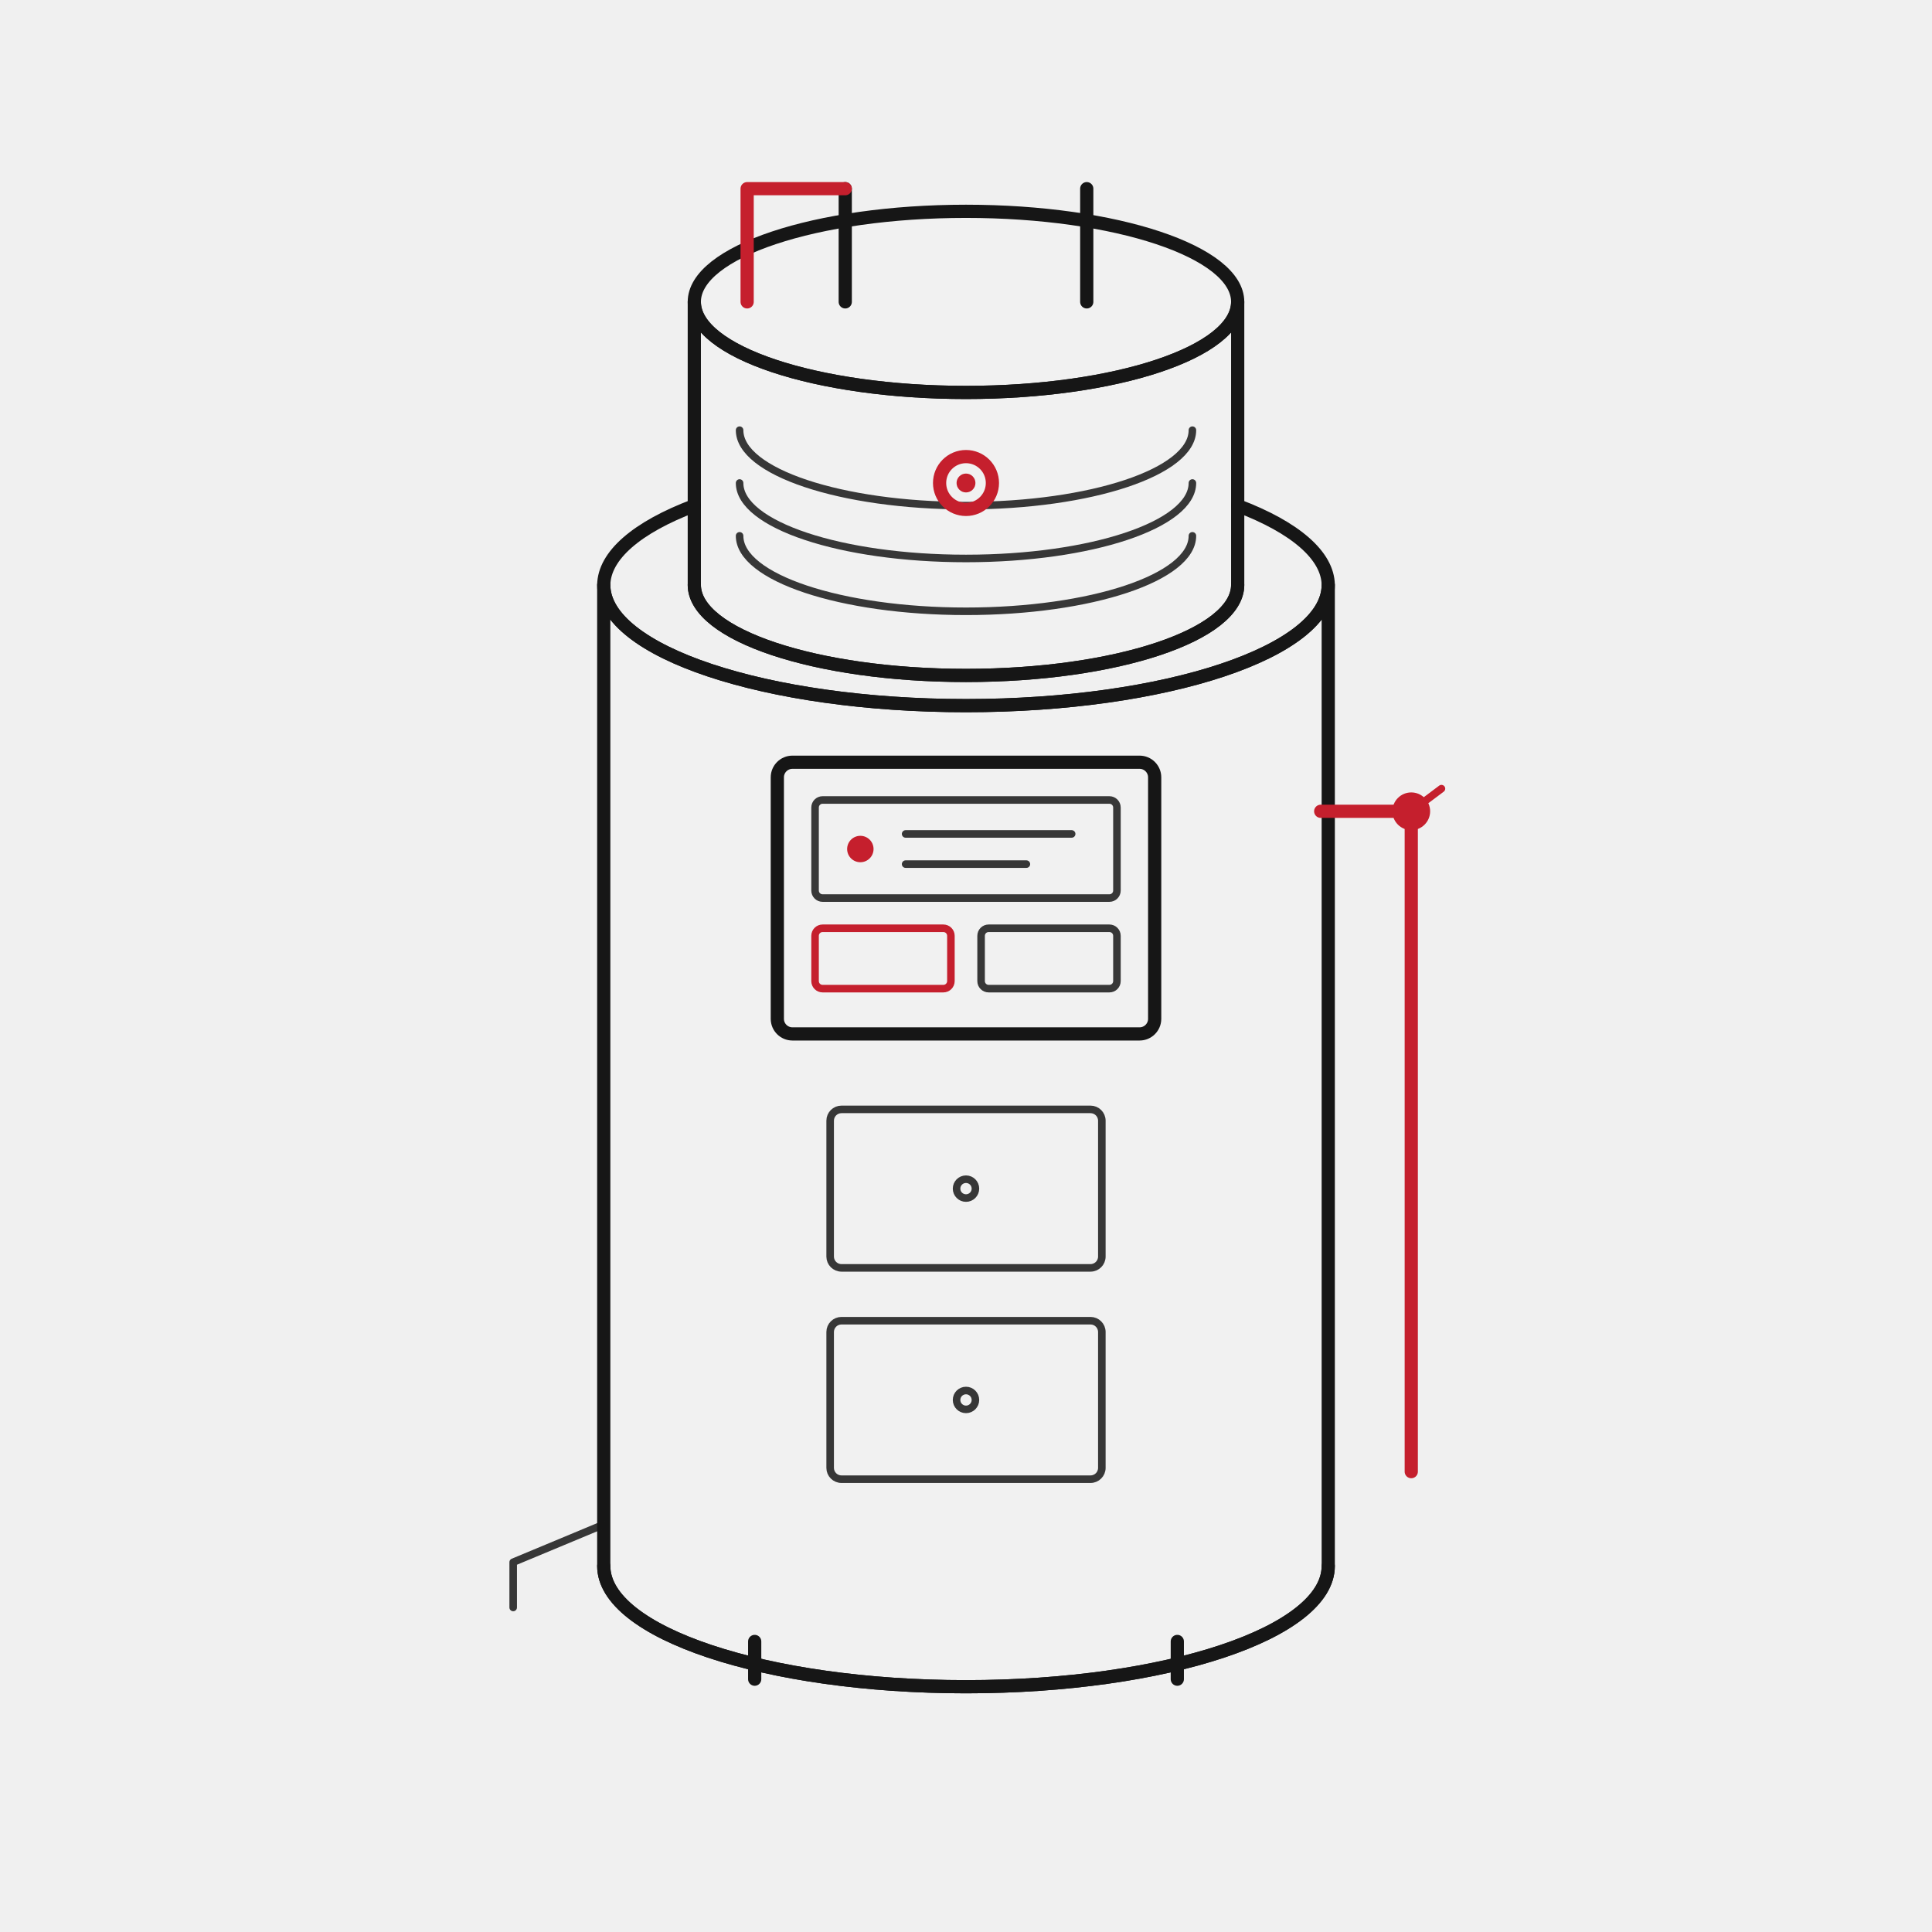
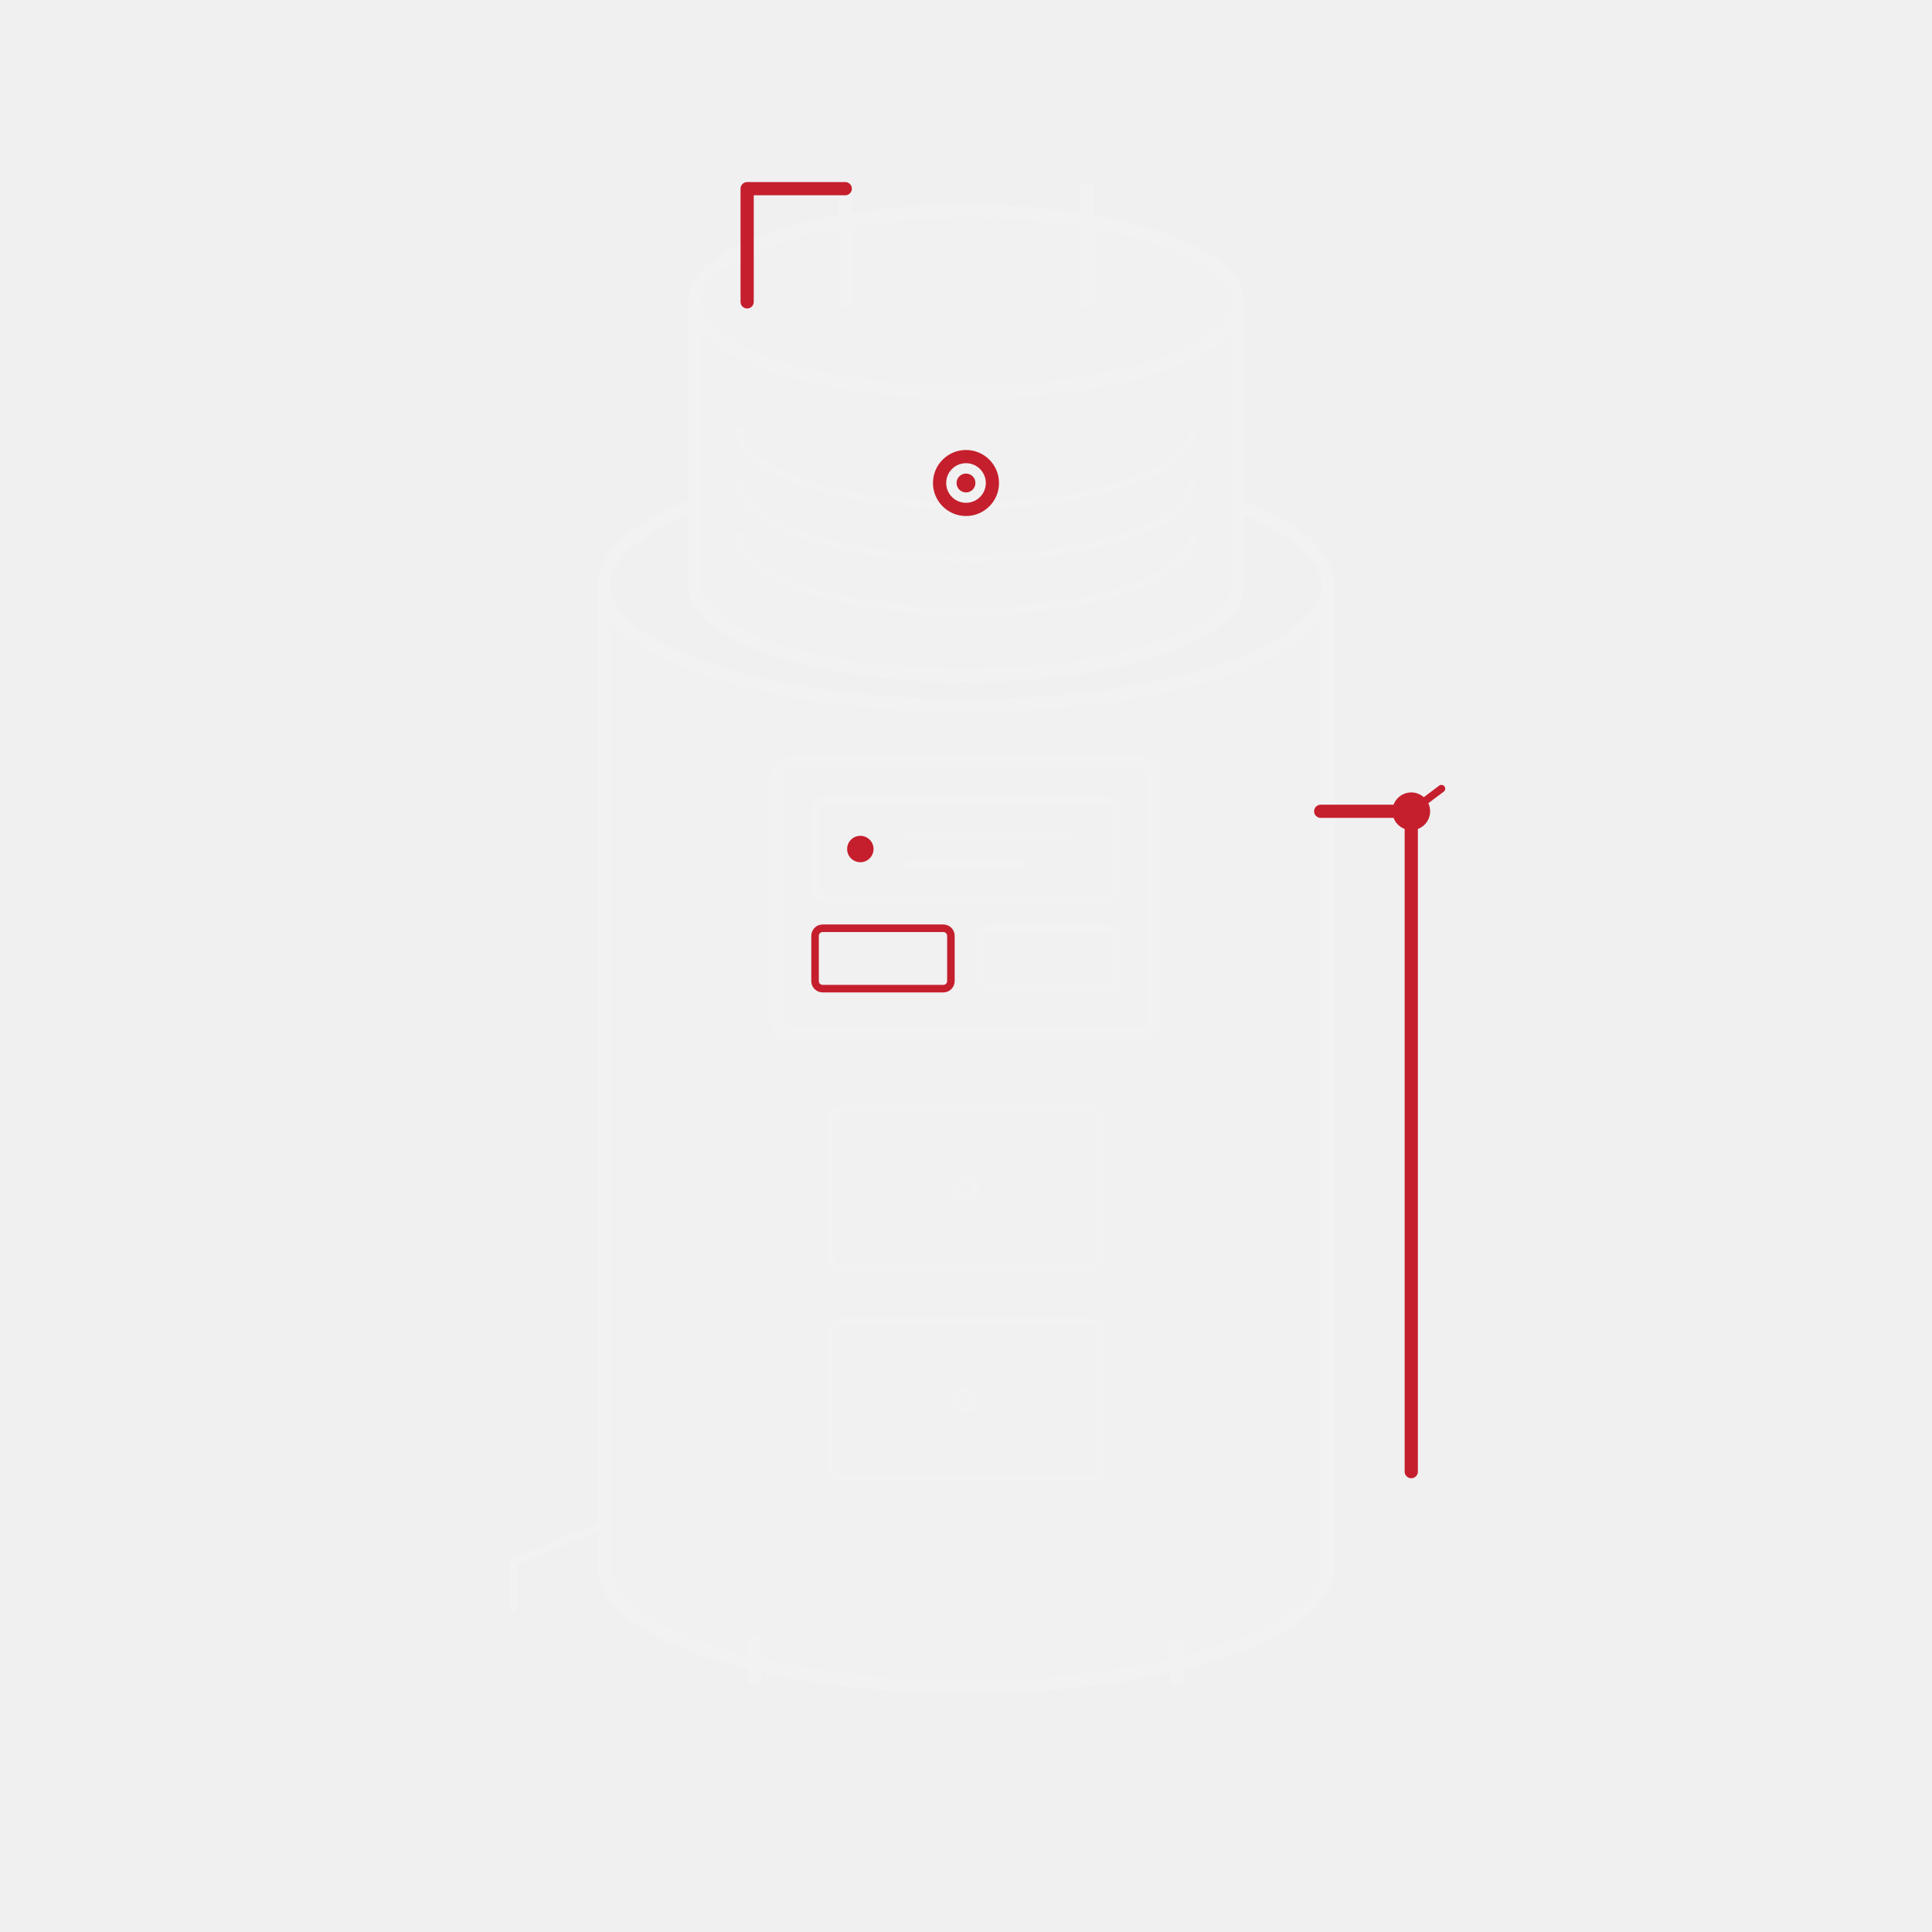
- <svg xmlns="http://www.w3.org/2000/svg" viewBox="0 0 512 512" fill="none" role="img" aria-label="Rheem 50-gal hybrid heat pump water heater isometric">
-   <style>
- .ln{fill:none;stroke:#161616;stroke-width:3.5;stroke-linejoin:round;stroke-linecap:round}
- .thin{fill:none;stroke:#161616;stroke-width:2;stroke-linejoin:round;stroke-linecap:round;opacity:.85}
- .face{fill:#fff;fill-opacity:.05;stroke:#161616;stroke-width:3.5;stroke-linejoin:round;stroke-linecap:round}
- .red{fill:none;stroke:#c51f2d;stroke-width:3.5;stroke-linejoin:round;stroke-linecap:round}
- .red-thin{fill:none;stroke:#c51f2d;stroke-width:2;stroke-linejoin:round;stroke-linecap:round}
- .red-fill{fill:#c51f2d;stroke:none}
- @media (prefers-color-scheme:dark){
- .ln,.thin{stroke:#F2F2F2}
- .face{stroke:#F2F2F2}
- }
- </style>
-   <path class="face" d="M160 155 V415 A 96 32 0 0 0 352 415 V155 A 96 32 0 0 1 160 155 Z" />
-   <path class="ln" d="M160 415 A 96 32 0 0 0 352 415" />
-   <path class="ln" d="M184 134 A 96 32 0 0 0 160 155 A 96 32 0 0 0 352 155 A 96 32 0 0 0 328 134" />
-   <path class="face" d="M184 80 V155 A 72 24 0 0 0 328 155 V80 A 72 24 0 0 1 184 80 Z" />
-   <ellipse class="face" cx="256" cy="80" rx="72" ry="24" />
-   <path class="ln" d="M184 155 A 72 24 0 0 0 328 155" />
-   <path class="thin" d="M196 114 A 60 20 0 0 0 316 114" />
-   <path class="thin" d="M196 128 A 60 20 0 0 0 316 128" />
-   <path class="thin" d="M196 142 A 60 20 0 0 0 316 142" />
-   <circle class="red" cx="256" cy="128" r="7" />
-   <circle cx="256" cy="128" r="2.5" class="red-fill" />
-   <path class="ln" d="M224 80 V50 M288 80 V50" />
-   <path class="red" d="M224 50 H198 V80" />
-   <path class="red" d="M350 215 H374 V390" />
-   <circle cx="374" cy="215" r="5" class="red-fill" />
-   <path class="red-thin" d="M374 215 L382 209" />
-   <rect class="ln" x="206" y="202" width="100" height="72" rx="4" />
-   <rect class="thin" x="216" y="212" width="80" height="26" rx="2" />
-   <circle cx="228" cy="225" r="3.5" class="red-fill" />
-   <path class="thin" d="M240 221 H284 M240 229 H272" />
-   <rect class="red-thin" x="216" y="246" width="36" height="16" rx="2" />
-   <rect class="thin" x="260" y="246" width="36" height="16" rx="2" />
-   <rect class="thin" x="220" y="294" width="72" height="42" rx="3" />
-   <circle cx="256" cy="315" r="2.5" class="thin" />
-   <rect class="thin" x="220" y="350" width="72" height="42" rx="3" />
-   <circle cx="256" cy="371" r="2.5" class="thin" />
-   <path class="thin" d="M160 404 L136 414 V426" />
-   <path class="ln" d="M200 435 V445 M312 435 V445" />
+ <svg xmlns="http://www.w3.org/2000/svg" viewBox="0 0 512 512" fill="none">
+   <path d="M160 155 V415 A 96 32 0 0 0 352 415 V155 A 96 32 0 0 1 160 155 Z" fill="#FFFFFF" fill-opacity="0.05" stroke="#F2F2F2" stroke-width="3.5" stroke-linecap="round" stroke-linejoin="round" />
+   <path d="M160 415 A 96 32 0 0 0 352 415" fill="none" stroke="#F2F2F2" stroke-width="3.5" stroke-linecap="round" stroke-linejoin="round" />
+   <path d="M184 134 A 96 32 0 0 0 160 155 A 96 32 0 0 0 352 155 A 96 32 0 0 0 328 134" fill="none" stroke="#F2F2F2" stroke-width="3.5" stroke-linecap="round" stroke-linejoin="round" />
+   <path d="M184 80 V155 A 72 24 0 0 0 328 155 V80 A 72 24 0 0 1 184 80 Z" fill="#FFFFFF" fill-opacity="0.05" stroke="#F2F2F2" stroke-width="3.5" stroke-linecap="round" stroke-linejoin="round" />
+   <ellipse cx="256" cy="80" rx="72" ry="24" fill="#FFFFFF" fill-opacity="0.05" stroke="#F2F2F2" stroke-width="3.5" stroke-linecap="round" stroke-linejoin="round" />
+   <path d="M184 155 A 72 24 0 0 0 328 155" fill="none" stroke="#F2F2F2" stroke-width="3.5" stroke-linecap="round" stroke-linejoin="round" />
+   <path d="M196 114 A 60 20 0 0 0 316 114" fill="none" stroke="#F2F2F2" stroke-width="2" stroke-linecap="round" stroke-linejoin="round" opacity="0.85" />
+   <path d="M196 128 A 60 20 0 0 0 316 128" fill="none" stroke="#F2F2F2" stroke-width="2" stroke-linecap="round" stroke-linejoin="round" opacity="0.85" />
+   <path d="M196 142 A 60 20 0 0 0 316 142" fill="none" stroke="#F2F2F2" stroke-width="2" stroke-linecap="round" stroke-linejoin="round" opacity="0.85" />
+   <circle cx="256" cy="128" r="7" fill="none" stroke="#C51F2D" stroke-width="3.5" stroke-linecap="round" stroke-linejoin="round" />
+   <circle cx="256" cy="128" r="2.5" fill="#C51F2D" stroke="none" />
+   <path d="M224 80 V50 M288 80 V50" fill="none" stroke="#F2F2F2" stroke-width="3.5" stroke-linecap="round" stroke-linejoin="round" />
+   <path d="M224 50 H198 V80" fill="none" stroke="#C51F2D" stroke-width="3.5" stroke-linecap="round" stroke-linejoin="round" />
+   <path d="M350 215 H374 V390" fill="none" stroke="#C51F2D" stroke-width="3.5" stroke-linecap="round" stroke-linejoin="round" />
+   <circle cx="374" cy="215" r="5" fill="#C51F2D" stroke="none" />
+   <path d="M374 215 L382 209" fill="none" stroke="#C51F2D" stroke-width="2" stroke-linecap="round" stroke-linejoin="round" />
+   <rect x="206" y="202" width="100" height="72" rx="4" fill="none" stroke="#F2F2F2" stroke-width="3.5" stroke-linecap="round" stroke-linejoin="round" />
+   <rect x="216" y="212" width="80" height="26" rx="2" fill="none" stroke="#F2F2F2" stroke-width="2" stroke-linecap="round" stroke-linejoin="round" opacity="0.85" />
+   <circle cx="228" cy="225" r="3.5" fill="#C51F2D" stroke="none" />
+   <path d="M240 221 H284 M240 229 H272" fill="none" stroke="#F2F2F2" stroke-width="2" stroke-linecap="round" stroke-linejoin="round" opacity="0.85" />
+   <rect x="216" y="246" width="36" height="16" rx="2" fill="none" stroke="#C51F2D" stroke-width="2" stroke-linecap="round" stroke-linejoin="round" />
+   <rect x="260" y="246" width="36" height="16" rx="2" fill="none" stroke="#F2F2F2" stroke-width="2" stroke-linecap="round" stroke-linejoin="round" opacity="0.85" />
+   <rect x="220" y="294" width="72" height="42" rx="3" fill="none" stroke="#F2F2F2" stroke-width="2" stroke-linecap="round" stroke-linejoin="round" opacity="0.85" />
+   <circle cx="256" cy="315" r="2.5" fill="none" stroke="#F2F2F2" stroke-width="2" stroke-linecap="round" stroke-linejoin="round" opacity="0.85" />
+   <rect x="220" y="350" width="72" height="42" rx="3" fill="none" stroke="#F2F2F2" stroke-width="2" stroke-linecap="round" stroke-linejoin="round" opacity="0.85" />
+   <circle cx="256" cy="371" r="2.5" fill="none" stroke="#F2F2F2" stroke-width="2" stroke-linecap="round" stroke-linejoin="round" opacity="0.85" />
+   <path d="M160 404 L136 414 V426" fill="none" stroke="#F2F2F2" stroke-width="2" stroke-linecap="round" stroke-linejoin="round" opacity="0.85" />
+   <path d="M200 435 V445 M312 435 V445" fill="none" stroke="#F2F2F2" stroke-width="3.5" stroke-linecap="round" stroke-linejoin="round" />
</svg>
